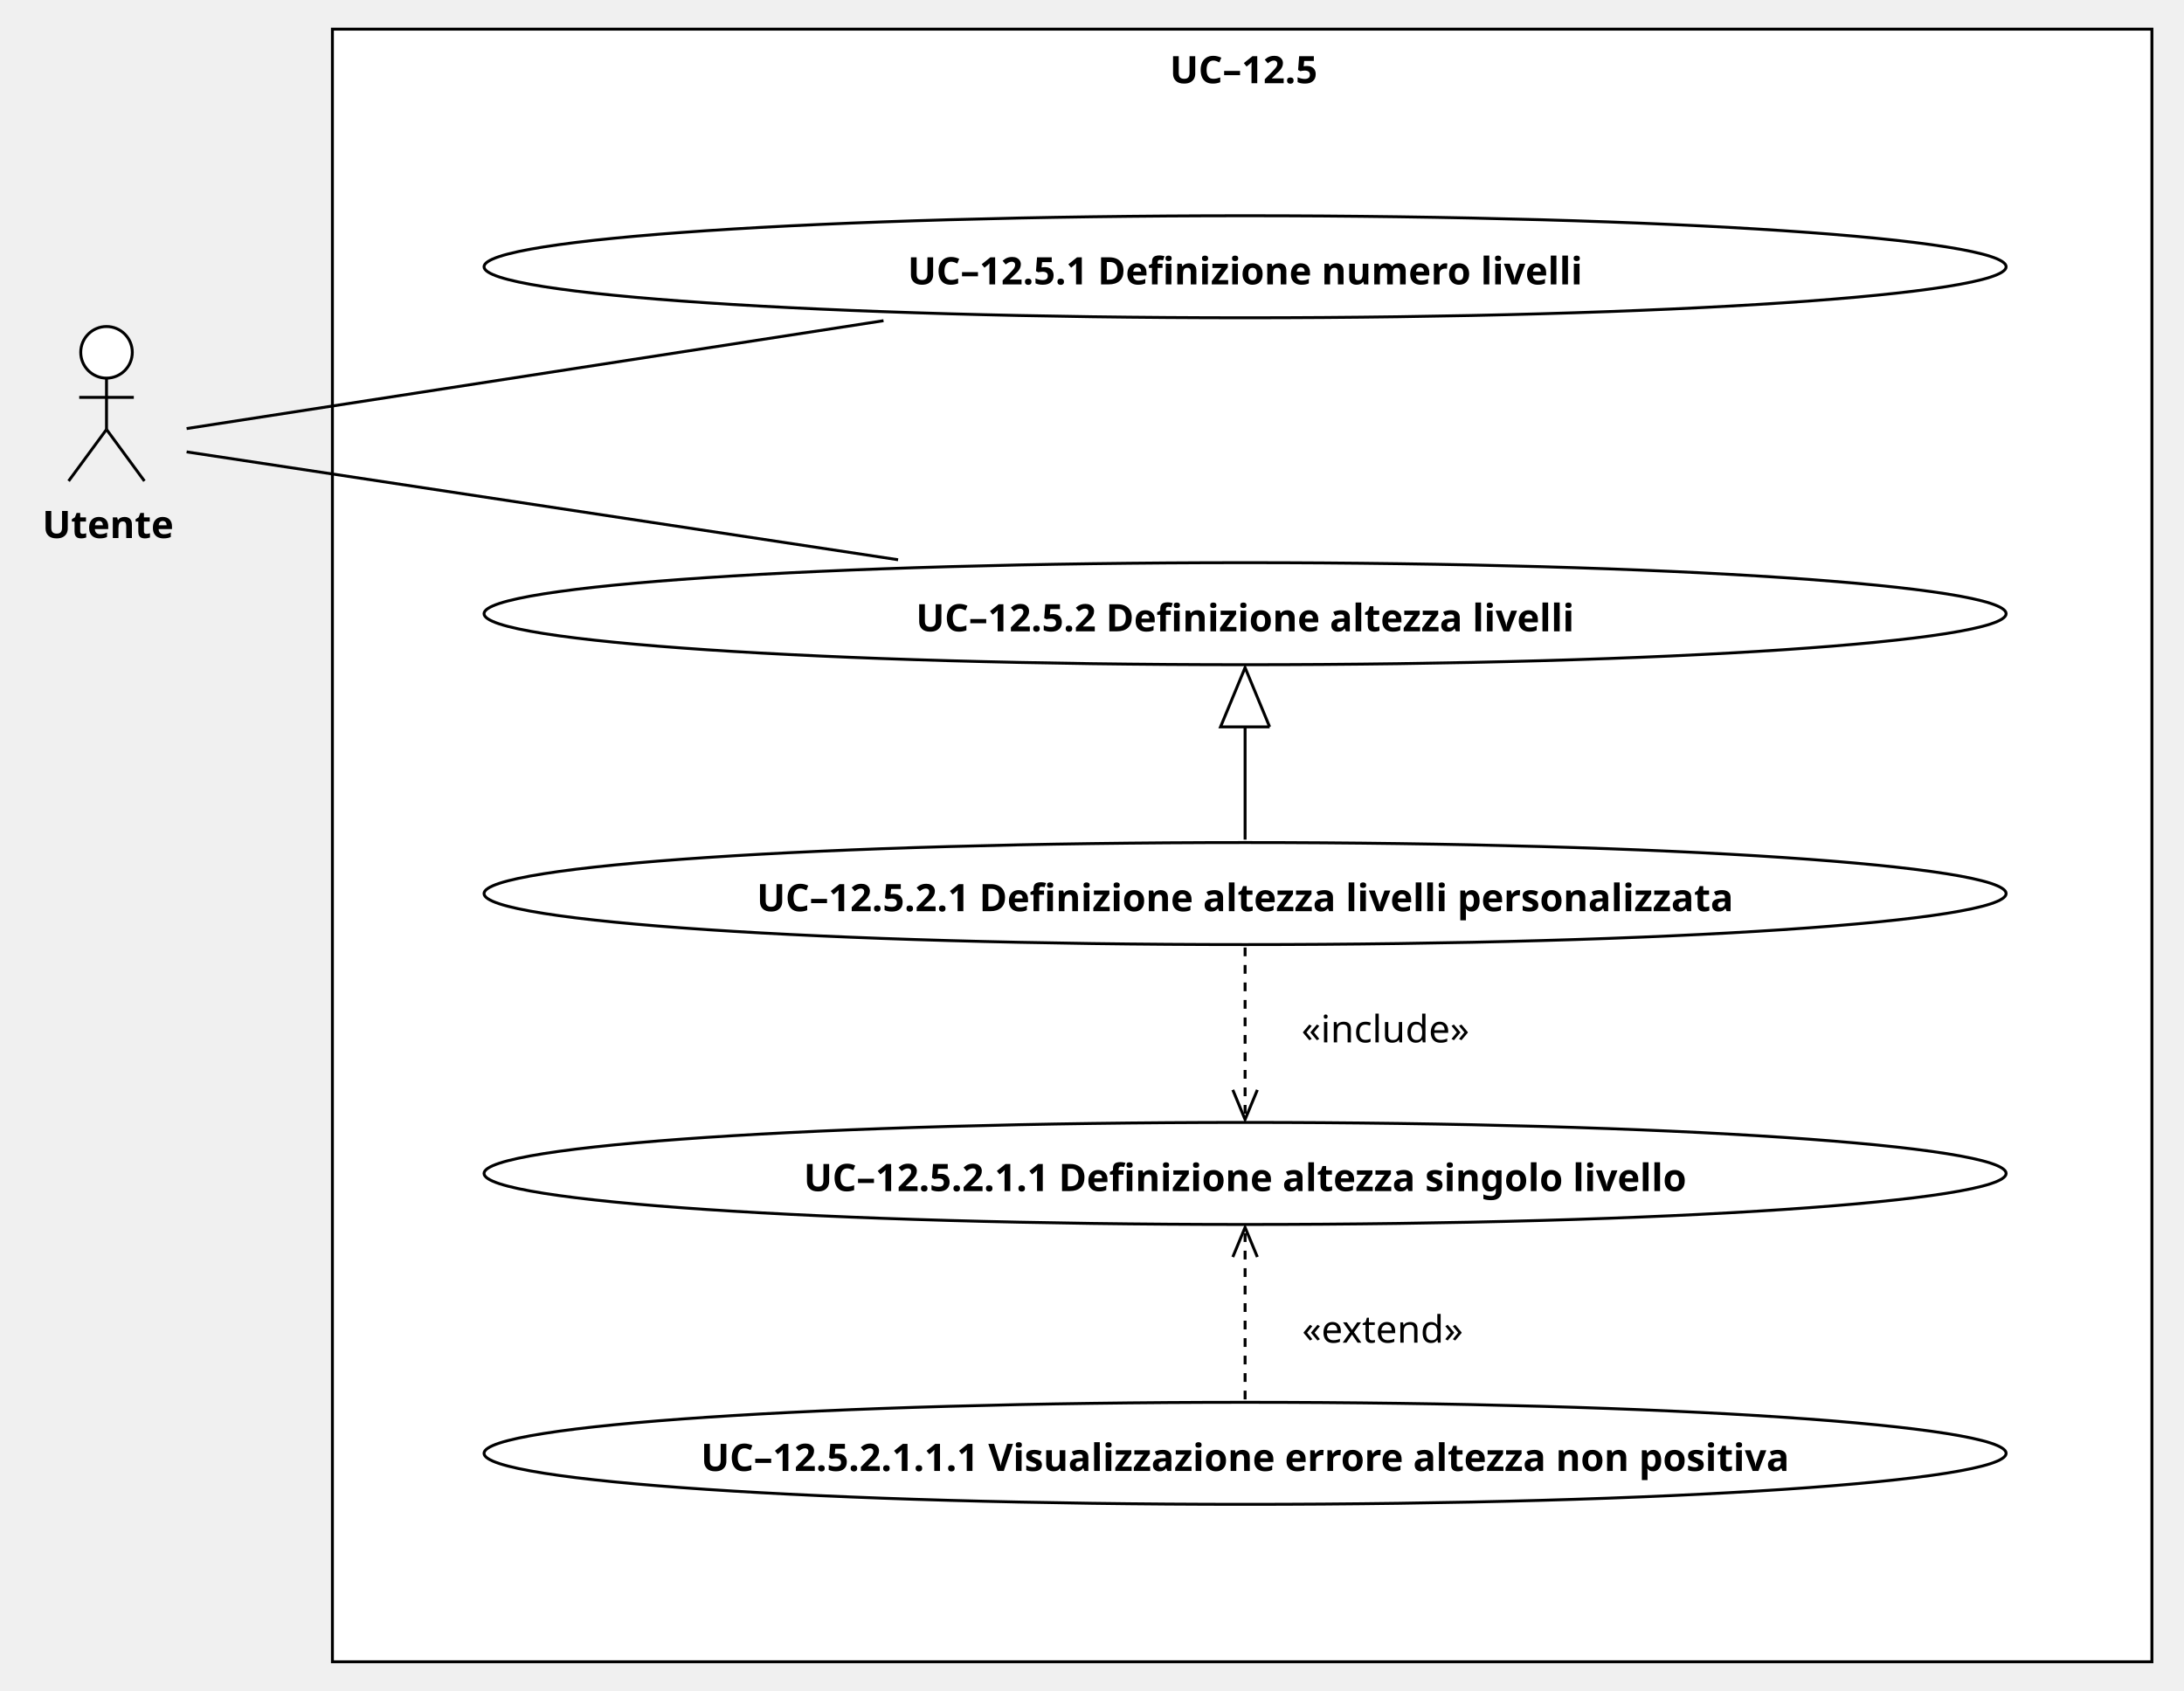
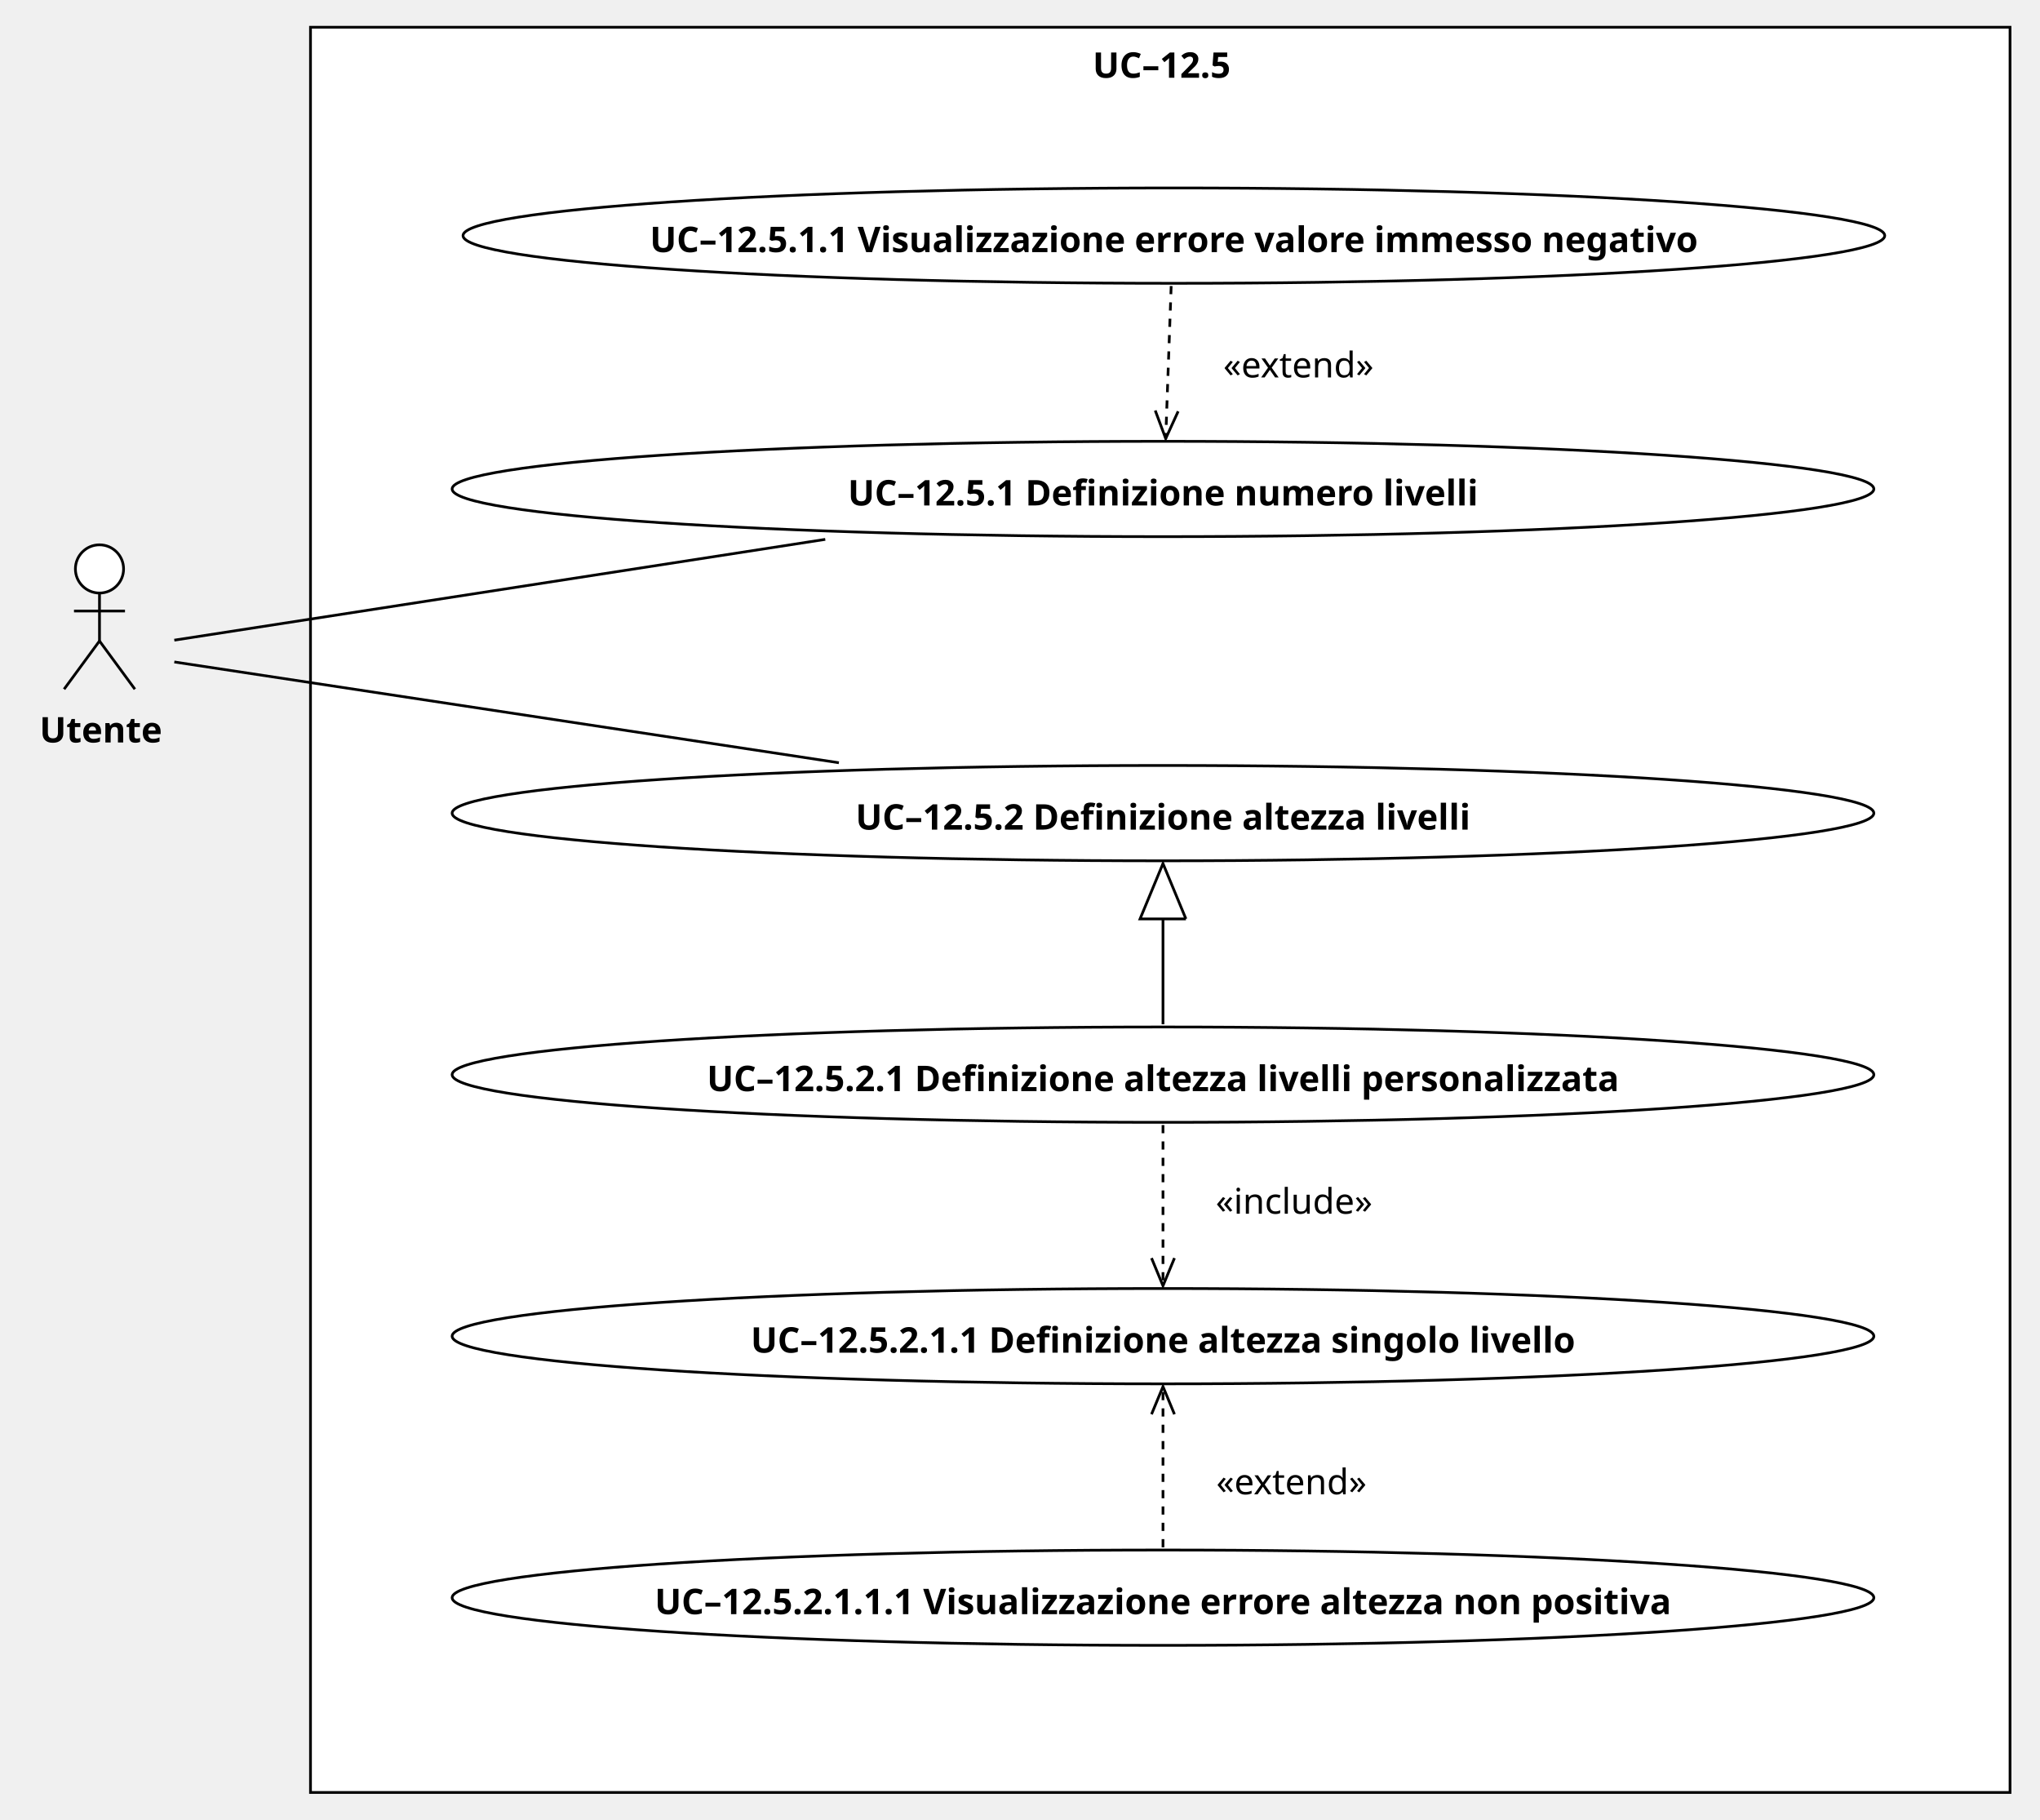
- <svg xmlns="http://www.w3.org/2000/svg" version="1.1" width="749" height="580">
+ <svg xmlns="http://www.w3.org/2000/svg" version="1.1" width="749" height="668">
  <defs />
  <g>
    <g>
-       <rect fill="#ffffff" stroke="none" x="192" y="160" width="624" height="560" transform="matrix(1 0 0 1 -78 -150)" />
+       <rect fill="#ffffff" stroke="none" x="192" y="72" width="624" height="648" transform="matrix(1 0 0 1 -78 -62)" />
    </g>
    <g>
-       <path fill="none" stroke="#000000" paint-order="fill stroke markers" d=" M 114 10 L 738 10 L 738 570 L 114 570 L 114 10 Z Z" stroke-miterlimit="10" stroke-dasharray="" />
+       <path fill="none" stroke="#000000" paint-order="fill stroke markers" d=" M 114 10 L 738 10 L 738 658 L 114 658 L 114 10 Z Z" stroke-miterlimit="10" stroke-dasharray="" />
    </g>
    <g>
      <g>
        <path fill="none" stroke="none" />
-         <text fill="#000000" stroke="none" font-family="currentFont" font-size="13px" font-style="normal" font-weight="bold" text-decoration="undefined" x="504.5" y="173.5" text-anchor="middle" dominant-baseline="central" transform="matrix(1 0 0 1 -78 -150)">UC–12.5</text>
+         <text fill="#000000" stroke="none" font-family="currentFont" font-size="13px" font-style="normal" font-weight="bold" text-decoration="undefined" x="504.5" y="85.5" text-anchor="middle" dominant-baseline="central" transform="matrix(1 0 0 1 -78 -62)">UC–12.5</text>
      </g>
    </g>
    <g>
-       <path fill="#ffffff" stroke="none" paint-order="stroke fill markers" d=" M 166 91.5 C 166 81.835 282.854 74 427 74 C 571.146 74 688 81.835 688 91.5 C 688 101.165 571.146 109 427 109 C 282.854 109 166 101.165 166 91.5 Z" />
+       <path fill="#ffffff" stroke="none" paint-order="stroke fill markers" d=" M 166 179.5 C 166 169.835 282.854 162 427 162 C 571.146 162 688 169.835 688 179.5 C 688 189.165 571.146 197 427 197 C 282.854 197 166 189.165 166 179.5 Z" />
    </g>
    <g>
-       <path fill="none" stroke="#000000" paint-order="fill stroke markers" d=" M 166 91.5 C 166 81.835 282.854 74 427 74 C 571.146 74 688 81.835 688 91.5 C 688 101.165 571.146 109 427 109 C 282.854 109 166 101.165 166 91.5 Z" stroke-miterlimit="10" stroke-dasharray="" />
+       <path fill="none" stroke="#000000" paint-order="fill stroke markers" d=" M 166 179.5 C 166 169.835 282.854 162 427 162 C 571.146 162 688 169.835 688 179.5 C 688 189.165 571.146 197 427 197 C 282.854 197 166 189.165 166 179.5 Z" stroke-miterlimit="10" stroke-dasharray="" />
    </g>
    <g>
      <g>
        <path fill="none" stroke="none" />
-         <text fill="#000000" stroke="none" font-family="currentFont" font-size="13px" font-style="normal" font-weight="bold" text-decoration="undefined" x="505" y="242.5" text-anchor="middle" dominant-baseline="central" transform="matrix(1 0 0 1 -78 -150)">UC–12.5.1 Definizione numero livelli</text>
+         <text fill="#000000" stroke="none" font-family="currentFont" font-size="13px" font-style="normal" font-weight="bold" text-decoration="undefined" x="505" y="242.5" text-anchor="middle" dominant-baseline="central" transform="matrix(1 0 0 1 -78 -62)">UC–12.5.1 Definizione numero livelli</text>
      </g>
    </g>
    <g>
-       <path fill="#ffffff" stroke="none" paint-order="stroke fill markers" d=" M 166 210.5 C 166 200.835 282.854 193 427 193 C 571.146 193 688 200.835 688 210.5 C 688 220.165 571.146 228 427 228 C 282.854 228 166 220.165 166 210.5 Z" />
+       <path fill="#ffffff" stroke="none" paint-order="stroke fill markers" d=" M 166 298.5 C 166 288.835 282.854 281 427 281 C 571.146 281 688 288.835 688 298.5 C 688 308.165 571.146 316 427 316 C 282.854 316 166 308.165 166 298.5 Z" />
    </g>
    <g>
-       <path fill="none" stroke="#000000" paint-order="fill stroke markers" d=" M 166 210.5 C 166 200.835 282.854 193 427 193 C 571.146 193 688 200.835 688 210.5 C 688 220.165 571.146 228 427 228 C 282.854 228 166 220.165 166 210.5 Z" stroke-miterlimit="10" stroke-dasharray="" />
+       <path fill="none" stroke="#000000" paint-order="fill stroke markers" d=" M 166 298.5 C 166 288.835 282.854 281 427 281 C 571.146 281 688 288.835 688 298.5 C 688 308.165 571.146 316 427 316 C 282.854 316 166 308.165 166 298.5 Z" stroke-miterlimit="10" stroke-dasharray="" />
    </g>
    <g>
      <g>
        <path fill="none" stroke="none" />
-         <text fill="#000000" stroke="none" font-family="currentFont" font-size="13px" font-style="normal" font-weight="bold" text-decoration="undefined" x="505" y="361.5" text-anchor="middle" dominant-baseline="central" transform="matrix(1 0 0 1 -78 -150)">UC–12.5.2 Definizione altezza livelli</text>
+         <text fill="#000000" stroke="none" font-family="currentFont" font-size="13px" font-style="normal" font-weight="bold" text-decoration="undefined" x="505" y="361.5" text-anchor="middle" dominant-baseline="central" transform="matrix(1 0 0 1 -78 -62)">UC–12.5.2 Definizione altezza livelli</text>
      </g>
    </g>
    <g>
-       <path fill="#ffffff" stroke="none" paint-order="stroke fill markers" d=" M 166 306.5 C 166 296.835 282.854 289 427 289 C 571.146 289 688 296.835 688 306.5 C 688 316.165 571.146 324 427 324 C 282.854 324 166 316.165 166 306.5 Z" />
+       <path fill="#ffffff" stroke="none" paint-order="stroke fill markers" d=" M 166 394.5 C 166 384.835 282.854 377 427 377 C 571.146 377 688 384.835 688 394.5 C 688 404.165 571.146 412 427 412 C 282.854 412 166 404.165 166 394.5 Z" />
    </g>
    <g>
-       <path fill="none" stroke="#000000" paint-order="fill stroke markers" d=" M 166 306.5 C 166 296.835 282.854 289 427 289 C 571.146 289 688 296.835 688 306.5 C 688 316.165 571.146 324 427 324 C 282.854 324 166 316.165 166 306.5 Z" stroke-miterlimit="10" stroke-dasharray="" />
+       <path fill="none" stroke="#000000" paint-order="fill stroke markers" d=" M 166 394.5 C 166 384.835 282.854 377 427 377 C 571.146 377 688 384.835 688 394.5 C 688 404.165 571.146 412 427 412 C 282.854 412 166 404.165 166 394.5 Z" stroke-miterlimit="10" stroke-dasharray="" />
    </g>
    <g>
      <g>
        <path fill="none" stroke="none" />
-         <text fill="#000000" stroke="none" font-family="currentFont" font-size="13px" font-style="normal" font-weight="bold" text-decoration="undefined" x="505" y="457.5" text-anchor="middle" dominant-baseline="central" transform="matrix(1 0 0 1 -78 -150)">UC–12.5.2.1 Definizione altezza livelli personalizzata</text>
+         <text fill="#000000" stroke="none" font-family="currentFont" font-size="13px" font-style="normal" font-weight="bold" text-decoration="undefined" x="505" y="457.5" text-anchor="middle" dominant-baseline="central" transform="matrix(1 0 0 1 -78 -62)">UC–12.5.2.1 Definizione altezza livelli personalizzata</text>
      </g>
    </g>
    <g>
-       <path fill="#ffffff" stroke="none" paint-order="stroke fill markers" d=" M 166 402.5 C 166 392.835 282.854 385 427 385 C 571.146 385 688 392.835 688 402.5 C 688 412.165 571.146 420 427 420 C 282.854 420 166 412.165 166 402.5 Z" />
+       <path fill="#ffffff" stroke="none" paint-order="stroke fill markers" d=" M 166 490.5 C 166 480.835 282.854 473 427 473 C 571.146 473 688 480.835 688 490.5 C 688 500.165 571.146 508 427 508 C 282.854 508 166 500.165 166 490.5 Z" />
    </g>
    <g>
-       <path fill="none" stroke="#000000" paint-order="fill stroke markers" d=" M 166 402.5 C 166 392.835 282.854 385 427 385 C 571.146 385 688 392.835 688 402.5 C 688 412.165 571.146 420 427 420 C 282.854 420 166 412.165 166 402.5 Z" stroke-miterlimit="10" stroke-dasharray="" />
+       <path fill="none" stroke="#000000" paint-order="fill stroke markers" d=" M 166 490.5 C 166 480.835 282.854 473 427 473 C 571.146 473 688 480.835 688 490.5 C 688 500.165 571.146 508 427 508 C 282.854 508 166 500.165 166 490.5 Z" stroke-miterlimit="10" stroke-dasharray="" />
    </g>
    <g>
      <g>
        <path fill="none" stroke="none" />
-         <text fill="#000000" stroke="none" font-family="currentFont" font-size="13px" font-style="normal" font-weight="bold" text-decoration="undefined" x="505" y="553.5" text-anchor="middle" dominant-baseline="central" transform="matrix(1 0 0 1 -78 -150)">UC–12.5.2.1.1 Definizione altezza singolo livello</text>
+         <text fill="#000000" stroke="none" font-family="currentFont" font-size="13px" font-style="normal" font-weight="bold" text-decoration="undefined" x="505" y="553.5" text-anchor="middle" dominant-baseline="central" transform="matrix(1 0 0 1 -78 -62)">UC–12.5.2.1.1 Definizione altezza singolo livello</text>
      </g>
    </g>
    <g>
-       <path fill="#ffffff" stroke="none" paint-order="stroke fill markers" d=" M 166 498.5 C 166 488.835 282.854 481 427 481 C 571.146 481 688 488.835 688 498.5 C 688 508.165 571.146 516 427 516 C 282.854 516 166 508.165 166 498.5 Z" />
+       <path fill="#ffffff" stroke="none" paint-order="stroke fill markers" d=" M 166 586.5 C 166 576.835 282.854 569 427 569 C 571.146 569 688 576.835 688 586.5 C 688 596.165 571.146 604 427 604 C 282.854 604 166 596.165 166 586.5 Z" />
    </g>
    <g>
-       <path fill="none" stroke="#000000" paint-order="fill stroke markers" d=" M 166 498.5 C 166 488.835 282.854 481 427 481 C 571.146 481 688 488.835 688 498.5 C 688 508.165 571.146 516 427 516 C 282.854 516 166 508.165 166 498.5 Z" stroke-miterlimit="10" stroke-dasharray="" />
+       <path fill="none" stroke="#000000" paint-order="fill stroke markers" d=" M 166 586.5 C 166 576.835 282.854 569 427 569 C 571.146 569 688 576.835 688 586.5 C 688 596.165 571.146 604 427 604 C 282.854 604 166 596.165 166 586.5 Z" stroke-miterlimit="10" stroke-dasharray="" />
    </g>
    <g>
      <g>
        <path fill="none" stroke="none" />
-         <text fill="#000000" stroke="none" font-family="currentFont" font-size="13px" font-style="normal" font-weight="bold" text-decoration="undefined" x="505" y="649.5" text-anchor="middle" dominant-baseline="central" transform="matrix(1 0 0 1 -78 -150)">UC–12.5.2.1.1.1 Visualizzazione errore altezza non positiva</text>
+         <text fill="#000000" stroke="none" font-family="currentFont" font-size="13px" font-style="normal" font-weight="bold" text-decoration="undefined" x="505" y="649.5" text-anchor="middle" dominant-baseline="central" transform="matrix(1 0 0 1 -78 -62)">UC–12.5.2.1.1.1 Visualizzazione errore altezza non positiva</text>
      </g>
    </g>
    <g>
-       <path fill="#ffffff" stroke="none" paint-order="stroke fill markers" d=" M 27.689 120.85 C 27.689 115.962 31.647 112 36.529 112 C 41.411 112 45.369 115.962 45.369 120.85 C 45.369 125.738 41.411 129.7 36.529 129.7 C 31.647 129.7 27.689 125.738 27.689 120.85 Z" />
+       <path fill="#ffffff" stroke="none" paint-order="stroke fill markers" d=" M 27.689 208.85 C 27.689 203.962 31.647 200 36.529 200 C 41.411 200 45.369 203.962 45.369 208.85 C 45.369 213.738 41.411 217.7 36.529 217.7 C 31.647 217.7 27.689 213.738 27.689 208.85 Z" />
    </g>
    <g>
-       <path fill="none" stroke="#000000" paint-order="fill stroke markers" d=" M 27.689 120.85 C 27.689 115.962 31.647 112 36.529 112 C 41.411 112 45.369 115.962 45.369 120.85 C 45.369 125.738 41.411 129.7 36.529 129.7 C 31.647 129.7 27.689 125.738 27.689 120.85 Z" stroke-miterlimit="10" stroke-dasharray="" />
+       <path fill="none" stroke="#000000" paint-order="fill stroke markers" d=" M 27.689 208.85 C 27.689 203.962 31.647 200 36.529 200 C 41.411 200 45.369 203.962 45.369 208.85 C 45.369 213.738 41.411 217.7 36.529 217.7 C 31.647 217.7 27.689 213.738 27.689 208.85 Z" stroke-miterlimit="10" stroke-dasharray="" />
    </g>
    <g>
-       <path fill="none" stroke="#000000" paint-order="fill stroke markers" d=" M 36.529 129.7 L 36.529 147.3" stroke-miterlimit="10" stroke-dasharray="" />
+       <path fill="none" stroke="#000000" paint-order="fill stroke markers" d=" M 36.529 217.7 L 36.529 235.3" stroke-miterlimit="10" stroke-dasharray="" />
    </g>
    <g>
-       <path fill="none" stroke="#000000" paint-order="fill stroke markers" d=" M 27.169 136.3 L 45.889 136.3" stroke-miterlimit="10" stroke-dasharray="" />
+       <path fill="none" stroke="#000000" paint-order="fill stroke markers" d=" M 27.169 224.3 L 45.889 224.3" stroke-miterlimit="10" stroke-dasharray="" />
    </g>
    <g>
-       <path fill="none" stroke="#000000" paint-order="fill stroke markers" d=" M 36.529 147.3 L 23.529 165" stroke-miterlimit="10" stroke-dasharray="" />
+       <path fill="none" stroke="#000000" paint-order="fill stroke markers" d=" M 36.529 235.3 L 23.529 253" stroke-miterlimit="10" stroke-dasharray="" />
    </g>
    <g>
-       <path fill="none" stroke="#000000" paint-order="fill stroke markers" d=" M 36.529 147.3 L 49.529 165" stroke-miterlimit="10" stroke-dasharray="" />
+       <path fill="none" stroke="#000000" paint-order="fill stroke markers" d=" M 36.529 235.3 L 49.529 253" stroke-miterlimit="10" stroke-dasharray="" />
    </g>
    <g>
      <g>
        <path fill="none" stroke="none" />
-         <text fill="#000000" stroke="none" font-family="currentFont" font-size="13px" font-style="normal" font-weight="bold" text-decoration="undefined" x="115.029" y="329.5" text-anchor="middle" dominant-baseline="central" transform="matrix(1 0 0 1 -78 -150)">Utente</text>
+         <text fill="#000000" stroke="none" font-family="currentFont" font-size="13px" font-style="normal" font-weight="bold" text-decoration="undefined" x="115.029" y="329.5" text-anchor="middle" dominant-baseline="central" transform="matrix(1 0 0 1 -78 -62)">Utente</text>
      </g>
    </g>
    <g>
-       <path fill="none" stroke="#000000" paint-order="fill stroke markers" d=" M 303 110 L 64 147" stroke-miterlimit="10" stroke-dasharray="" />
+       <path fill="none" stroke="#000000" paint-order="fill stroke markers" d=" M 303 198 L 64 235" stroke-miterlimit="10" stroke-dasharray="" />
    </g>
    <g>
-       <path fill="none" stroke="#000000" paint-order="fill stroke markers" d=" M 64 155 L 308 192" stroke-miterlimit="10" stroke-dasharray="" />
+       <path fill="none" stroke="#000000" paint-order="fill stroke markers" d=" M 64 243 L 308 280" stroke-miterlimit="10" stroke-dasharray="" />
    </g>
    <g>
-       <path fill="none" stroke="#000000" paint-order="fill stroke markers" d=" M 427 288 L 427 229" stroke-miterlimit="10" stroke-dasharray="" />
+       <path fill="none" stroke="#000000" paint-order="fill stroke markers" d=" M 427 376 L 427 317" stroke-miterlimit="10" stroke-dasharray="" />
    </g>
    <g>
-       <path fill="#FFFFFF" stroke="none" paint-order="stroke fill markers" d=" M 435.419 249.325 L 427 229 L 418.581 249.325" />
+       <path fill="#FFFFFF" stroke="none" paint-order="stroke fill markers" d=" M 435.419 337.325 L 427 317 L 418.581 337.325" />
    </g>
    <g>
-       <path fill="none" stroke="#000000" paint-order="fill stroke markers" d=" M 435.419 249.325 L 427 229 L 418.581 249.325 L 435.419 249.325" stroke-miterlimit="10" stroke-dasharray="" />
+       <path fill="none" stroke="#000000" paint-order="fill stroke markers" d=" M 435.419 337.325 L 427 317 L 418.581 337.325 L 435.419 337.325" stroke-miterlimit="10" stroke-dasharray="" />
    </g>
    <g>
-       <path fill="none" stroke="#000000" paint-order="fill stroke markers" d=" M 427 325 L 427 384" stroke-miterlimit="10" stroke-dasharray="3" />
+       <path fill="none" stroke="#000000" paint-order="fill stroke markers" d=" M 427 413 L 427 472" stroke-miterlimit="10" stroke-dasharray="3" />
    </g>
    <g>
-       <path fill="none" stroke="#000000" paint-order="fill stroke markers" d=" M 422.79 373.837 L 427 384 L 431.21 373.837" stroke-miterlimit="10" stroke-dasharray="" />
+       <path fill="none" stroke="#000000" paint-order="fill stroke markers" d=" M 422.79 461.837 L 427 472 L 431.21 461.837" stroke-miterlimit="10" stroke-dasharray="" />
    </g>
    <g>
-       <rect fill="#ffffff" stroke="none" x="524" y="496" width="58.26" height="13" transform="matrix(1 0 0 1 -78 -150)" />
+       <rect fill="#ffffff" stroke="none" x="524" y="496" width="58.26" height="13" transform="matrix(1 0 0 1 -78 -62)" />
    </g>
    <g>
      <g>
        <path fill="none" stroke="none" />
-         <text fill="#000000" stroke="none" font-family="currentFont" font-size="13px" font-style="normal" font-weight="normal" text-decoration="undefined" x="553.13" y="502.5" text-anchor="middle" dominant-baseline="central" transform="matrix(1 0 0 1 -78 -150)">«include»</text>
+         <text fill="#000000" stroke="none" font-family="currentFont" font-size="13px" font-style="normal" font-weight="normal" text-decoration="undefined" x="553.13" y="502.5" text-anchor="middle" dominant-baseline="central" transform="matrix(1 0 0 1 -78 -62)">«include»</text>
      </g>
    </g>
    <g>
-       <path fill="none" stroke="#000000" paint-order="fill stroke markers" d=" M 427 480 L 427 421" stroke-miterlimit="10" stroke-dasharray="3" />
+       <path fill="none" stroke="#000000" paint-order="fill stroke markers" d=" M 427 568 L 427 509" stroke-miterlimit="10" stroke-dasharray="3" />
    </g>
    <g>
-       <path fill="none" stroke="#000000" paint-order="fill stroke markers" d=" M 431.21 431.163 L 427 421 L 422.79 431.163" stroke-miterlimit="10" stroke-dasharray="" />
+       <path fill="none" stroke="#000000" paint-order="fill stroke markers" d=" M 431.21 519.163 L 427 509 L 422.79 519.163" stroke-miterlimit="10" stroke-dasharray="" />
    </g>
    <g>
-       <rect fill="#ffffff" stroke="none" x="524" y="599" width="56.34" height="13" transform="matrix(1 0 0 1 -78 -150)" />
+       <rect fill="#ffffff" stroke="none" x="524" y="599" width="56.34" height="13" transform="matrix(1 0 0 1 -78 -62)" />
    </g>
    <g>
      <g>
        <path fill="none" stroke="none" />
-         <text fill="#000000" stroke="none" font-family="currentFont" font-size="13px" font-style="normal" font-weight="normal" text-decoration="undefined" x="552.17" y="605.5" text-anchor="middle" dominant-baseline="central" transform="matrix(1 0 0 1 -78 -150)">«extend»</text>
+         <text fill="#000000" stroke="none" font-family="currentFont" font-size="13px" font-style="normal" font-weight="normal" text-decoration="undefined" x="552.17" y="605.5" text-anchor="middle" dominant-baseline="central" transform="matrix(1 0 0 1 -78 -62)">«extend»</text>
+       </g>
+     </g>
+     <g>
+       <path fill="#ffffff" stroke="none" paint-order="stroke fill markers" d=" M 170 86.5 C 170 76.835 286.854 69 431 69 C 575.146 69 692 76.835 692 86.5 C 692 96.165 575.146 104 431 104 C 286.854 104 170 96.165 170 86.5 Z" />
+     </g>
+     <g>
+       <path fill="none" stroke="#000000" paint-order="fill stroke markers" d=" M 170 86.5 C 170 76.835 286.854 69 431 69 C 575.146 69 692 76.835 692 86.5 C 692 96.165 575.146 104 431 104 C 286.854 104 170 96.165 170 86.5 Z" stroke-miterlimit="10" stroke-dasharray="" />
+     </g>
+     <g>
+       <g>
+         <path fill="none" stroke="none" />
+         <text fill="#000000" stroke="none" font-family="currentFont" font-size="13px" font-style="normal" font-weight="bold" text-decoration="undefined" x="509" y="149.5" text-anchor="middle" dominant-baseline="central" transform="matrix(1 0 0 1 -78 -62)">UC–12.5.1.1 Visualizzazione errore valore immesso negativo</text>
+       </g>
+     </g>
+     <g>
+       <path fill="none" stroke="#000000" paint-order="fill stroke markers" d=" M 430 105 L 428 161" stroke-miterlimit="10" stroke-dasharray="3" />
+     </g>
+     <g>
+       <path fill="none" stroke="#000000" paint-order="fill stroke markers" d=" M 424.156 150.694 L 428 161 L 432.57 150.994" stroke-miterlimit="10" stroke-dasharray="" />
+     </g>
+     <g>
+       <rect fill="#ffffff" stroke="none" x="528" y="189" width="53.492" height="13" transform="matrix(1 0 0 1 -78 -62)" />
+     </g>
+     <g>
+       <g>
+         <path fill="none" stroke="none" />
+         <text fill="#000000" stroke="none" font-family="currentFont" font-size="13px" font-style="normal" font-weight="normal" text-decoration="undefined" x="554.746" y="195.5" text-anchor="middle" dominant-baseline="central" transform="matrix(1 0 0 1 -78 -62)">«extend»</text>
      </g>
    </g>
  </g>
</svg>
